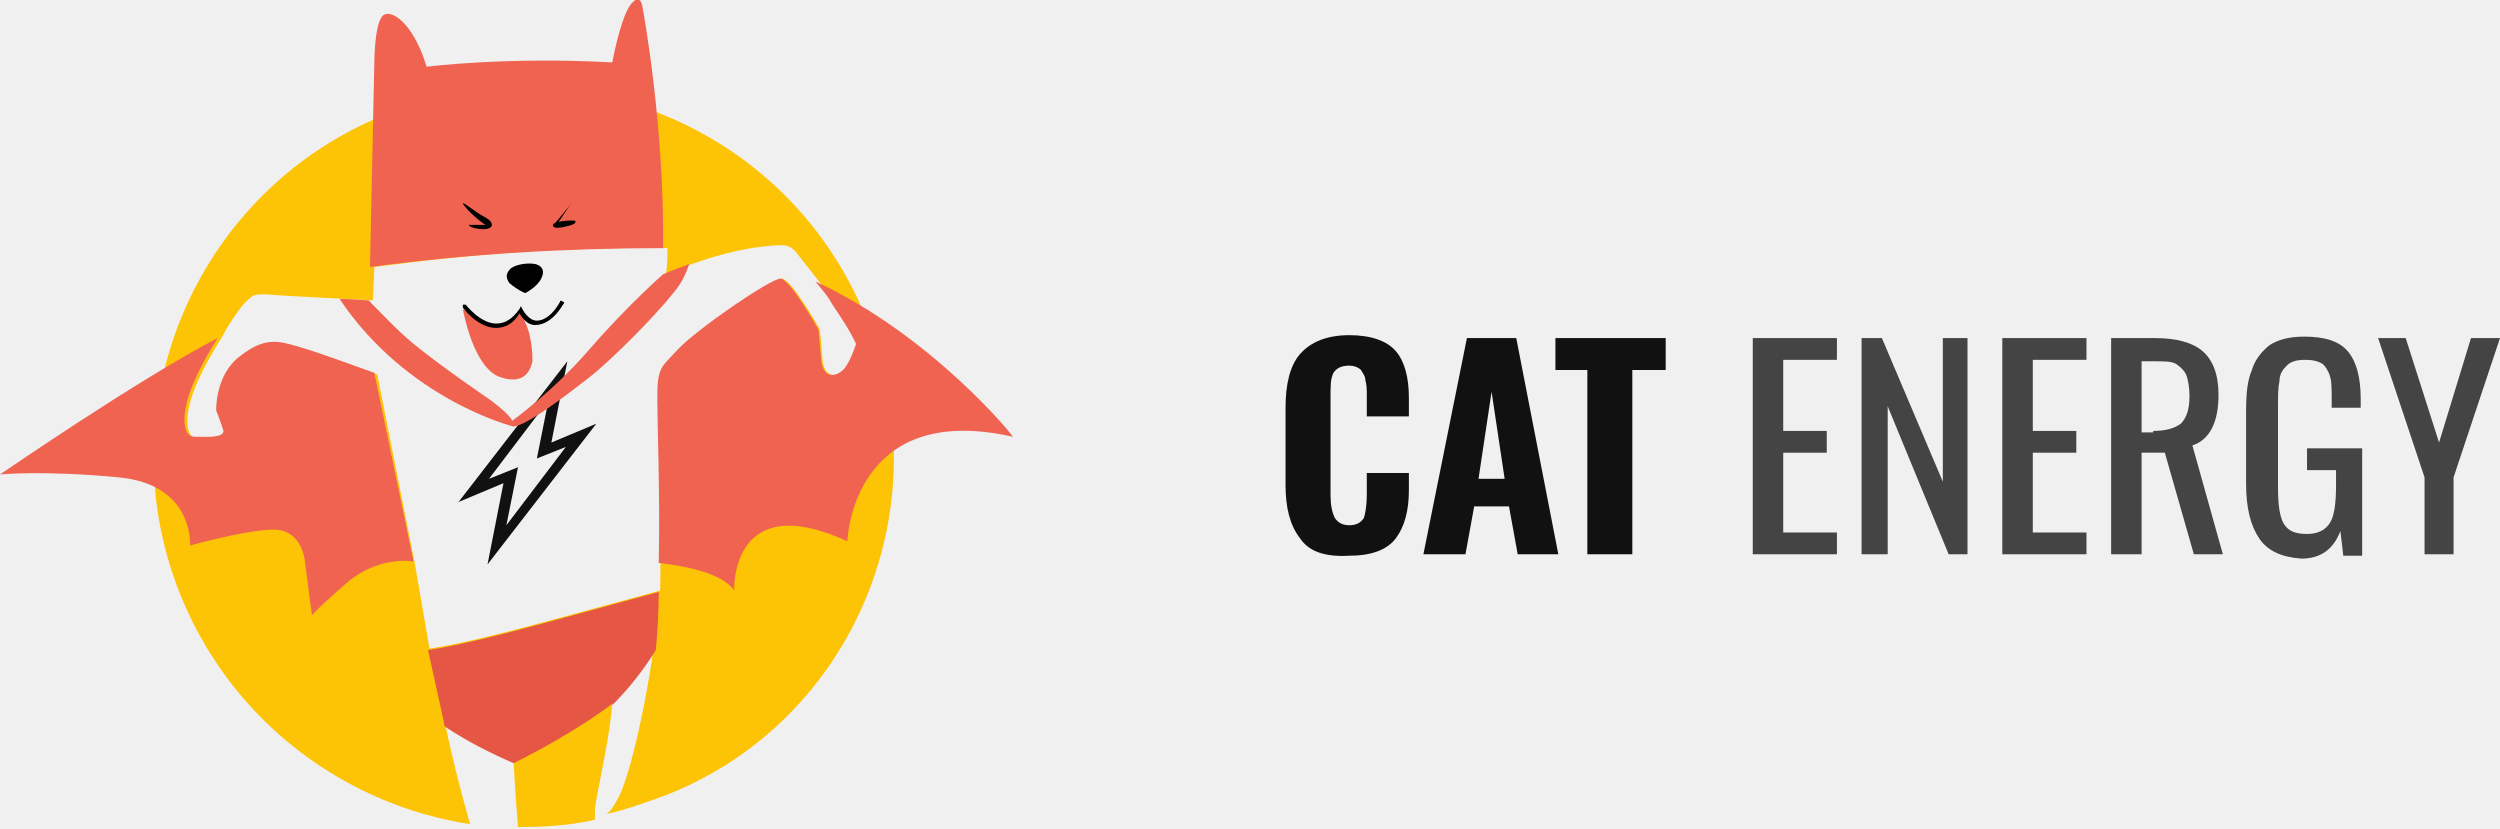
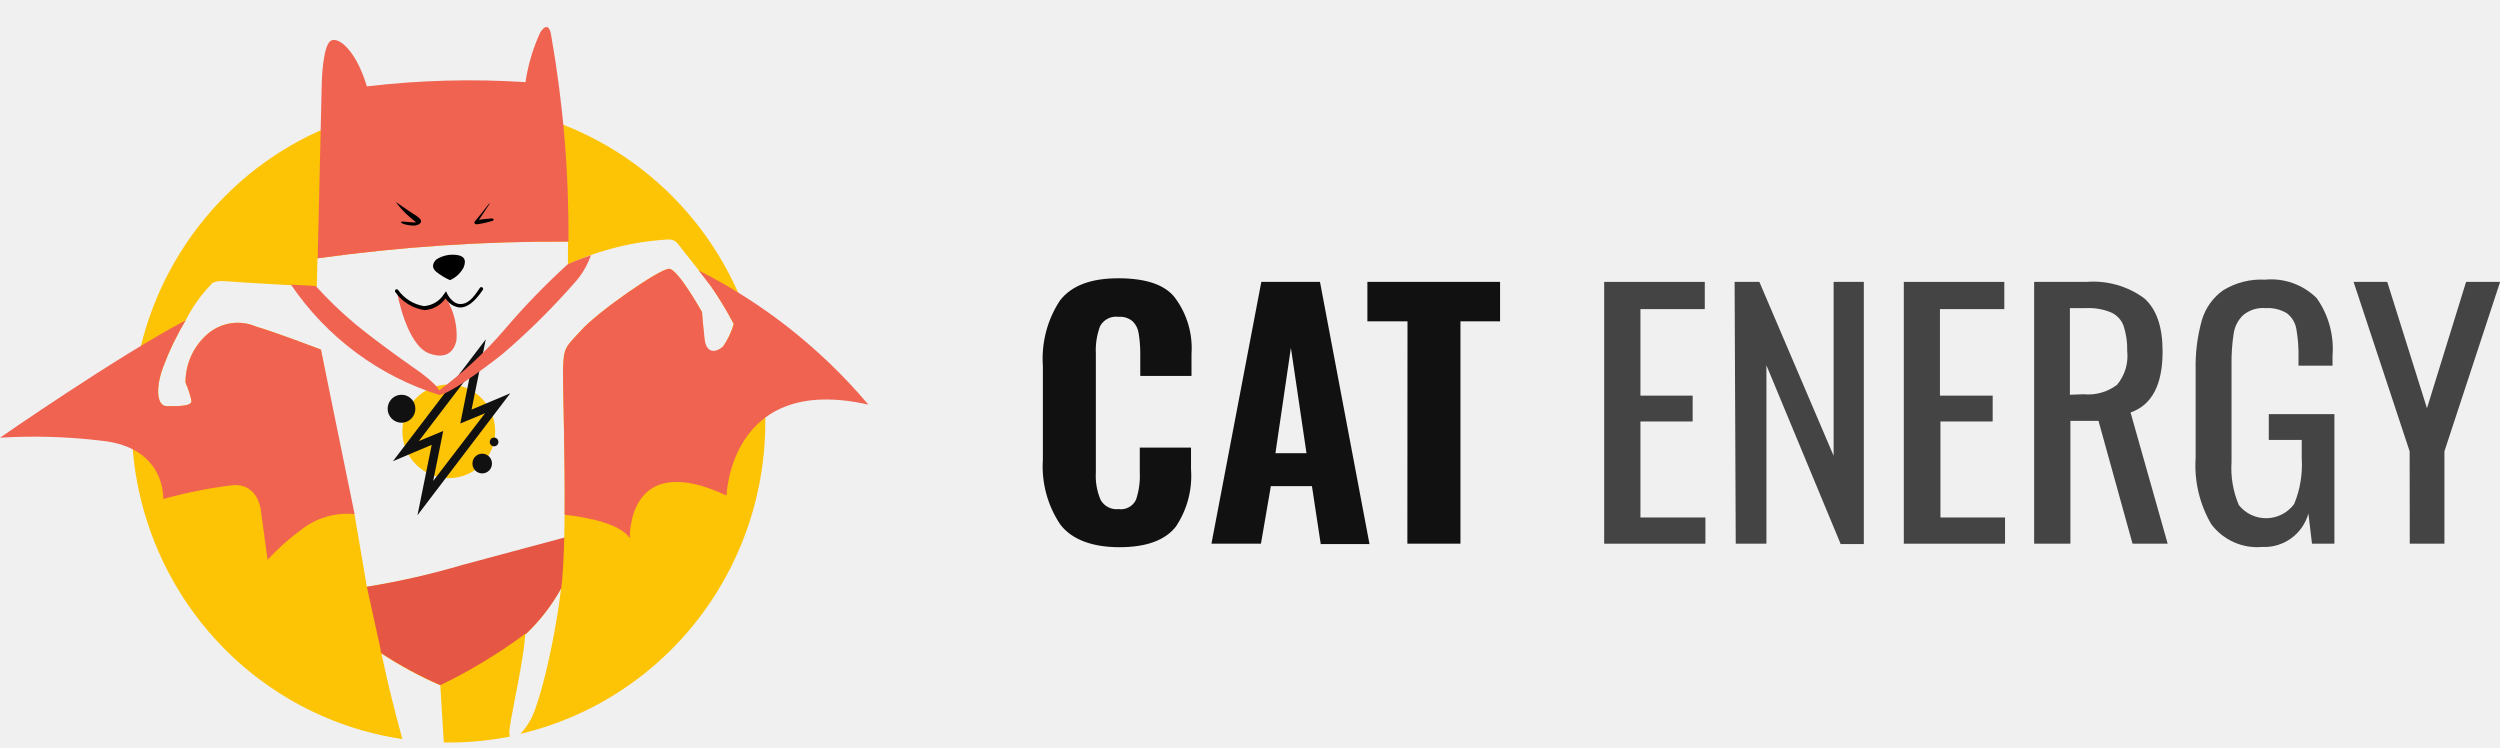
- <svg xmlns="http://www.w3.org/2000/svg" version="1.1" id="Layer_2" x="0px" y="0px" viewBox="0 0 172.3 57.1" style="enable-background:new 0 0 172.3 57.1;" xml:space="preserve">
-   <style type="text/css">
-     .st0 {
-       fill: #FDC305;
-     }
-     .st1 {
-       fill: #F06351;
-     }
-     .st2 {
-       fill: #E55645;
-     }
-     .st3 {
-       fill: #111111;
-     }
-     .st4 {
-       fill: #444444;
-     }
-   </style>
-   <path class="st0" d="M59.6,21.7C54.2,8.7,39.3,2.6,26.3,8S7.1,28.4,12.6,41.4c3.6,8.5,11.3,14.1,19.8,15.4c-0.6-2.1-1.2-4.4-1.7-6.8   c1.5,1,3.1,1.8,4.7,2.5c0,0,0,0,0,0c0,0,0.1,2.1,0.3,4.5c1.8,0,3.5-0.1,5.3-0.5c0-0.2,0-0.4,0-0.8c0.3-1.9,1.1-5.2,1.2-7.4   c1.1-1.1,2.1-2.3,2.9-3.7c0,0,0,0,0,0c0,0.1,0,0.3-0.1,0.4c-0.6,4.2-1.7,8.8-2.4,10c-0.2,0.4-0.5,0.9-0.8,1.1   c1.4-0.3,2.7-0.8,4.1-1.3C58.9,49.7,65.1,34.7,59.6,21.7z M58.2,25.5c-0.4,0.4-1.3,0.7-1.5-0.6c-0.1-1.3-0.2-2.2-0.2-2.2   s-1.9-3.4-2.6-3.5c-0.7,0-5.8,3.5-7.1,4.9c-1.2,1.3-1.4,1.2-1.4,3.5c0,1.7,0.2,8.1,0.1,13.1v0v0c0,0-2.2,0.6-8.1,2.2   c-5.9,1.6-7.8,1.8-7.8,1.8l-1-5.8c0,0,0,0,0,0c0,0,0,0,0,0c0,0,0,0,0,0c0,0,0,0,0,0c0,0,0,0,0,0c0,0,0,0,0,0l-2.6-13.1   c0,0-3.8-1.4-5.2-1.8c-1.4-0.4-2.3-0.7-4,0.6c-1.8,1.3-1.7,3.8-1.7,3.8s0.4,1,0.5,1.4c0,0.5-1.2,0.4-2,0.4s-0.9-1.4-0.3-3.1   c0.6-1.7,1.9-3.7,1.9-3.7s1.2-2.3,2.1-2.9c0,0,0.1-0.3,1.2-0.2c1.1,0.1,7.2,0.4,7.2,0.4l0.1-2.3c6.7-0.9,13.4-1.4,20.2-1.3   c0,0.6,0,1.2-0.1,1.8c0,0,4.4-2,8.1-2c0,0,0.4,0,0.8,0.4c0.3,0.4,2.4,3,2.6,3.4c0.2,0.4,1.2,1.7,1.8,3C59,23.7,58.6,25.1,58.2,25.5z   " />
-   <path class="st1" d="M56.2,19.4c0.5,0.6,0.9,1.1,1,1.3c0.2,0.4,1.2,1.7,1.8,3c0,0-0.4,1.3-0.9,1.8c-0.4,0.4-1.3,0.7-1.5-0.6   c-0.1-1.3-0.2-2.2-0.2-2.2s-1.9-3.4-2.6-3.5c-0.7,0-5.8,3.5-7.1,4.9c-1.2,1.3-1.4,1.2-1.4,3.5c0,1.5,0.2,6.6,0.1,11.2   c1.8,0.2,4.4,0.7,5.2,1.9c0,0-0.3-7.1,7.8-3.4c0,0,0.3-9.7,11.4-7.2C69.9,30.1,64.2,23.1,56.2,19.4z" />
-   <path class="st1" d="M45.7,17.1c0.1-8.5-1.4-16.5-1.4-16.5s-0.1-1.3-0.9-0.2c-0.7,1.1-1.2,3.9-1.2,3.9c-7.4-0.4-12.8,0.3-12.8,0.3   c-0.8-2.7-2.2-3.9-2.9-3.6c-0.7,0.3-0.7,3.3-0.7,3.3l-0.3,14.1C32.2,17.5,39,17.1,45.7,17.1z" />
-   <path class="st2" d="M45.2,44.8c0.1-1.1,0.2-2.5,0.2-4c0,0-2.2,0.6-8.1,2.2c-5.9,1.6-7.8,1.8-7.8,1.8l1.1,5c0,0.1,0,0.2,0.1,0.3   c1.5,1,3.1,1.8,4.7,2.5c4.4-2.2,6.8-4.1,6.8-4.1c0,0,0,0,0,0.1C43.4,47.4,44.4,46.1,45.2,44.8z" />
-   <path d="M31.9,14c0-0.1,1,0.7,1.4,0.9s0.6,0.4,0.6,0.6s-0.3,0.3-0.6,0.3s-0.9-0.1-1-0.3c0,0,0.6,0,0.9,0h0.3   C33.5,15.6,32.1,14.5,31.9,14z" />
-   <path d="M39.3,14.1c0,0-1,1.3-1.1,1.3s-0.2,0.3,0.2,0.3s1.1-0.2,1.2-0.3s0.1-0.2-0.1-0.2c-0.2,0-0.7,0-1,0.1L39.3,14.1   C39.4,14.1,39.4,14,39.3,14.1z" />
-   <path d="M36.2,20.2c0,0,0.8-0.4,1.1-1s0-0.9-0.4-1c-0.5-0.1-1.3,0-1.7,0.3c-0.4,0.4-0.3,0.7-0.1,1C35.3,19.7,35.9,20.1,36.2,20.2z" />
-   <path class="st1" d="M35.8,21.4c0,0-0.2,0.4-0.5,0.6c-0.2,0.2-0.6,0.4-1,0.4c-0.6,0-1.1-0.2-1.5-0.4c-0.2-0.1-0.4-0.3-0.5-0.4   c-0.2-0.2-0.4-0.3-0.4-0.3s0.7,4.1,2.6,4.7c1.8,0.6,2.1-0.7,2.2-1.1c0-0.3,0-2.1-0.8-3.2C35.9,21.4,35.9,21.6,35.8,21.4z" />
-   <g>
-     <path d="M34.2,22.6C34.1,22.6,34.1,22.6,34.2,22.6c-1.3,0-2.3-1.4-2.3-1.4c0-0.1,0-0.2,0-0.2c0.1,0,0.2,0,0.2,0c0,0,1,1.3,2.1,1.3     c0,0,0,0,0,0c0.6,0,1.1-0.3,1.6-1l0.1-0.2l0.1,0.2c0,0,0.4,0.8,1,0.8c0.5,0,1.1-0.4,1.6-1.3c0-0.1,0.1-0.1,0.2,0     c0.1,0,0.1,0.1,0,0.2c-0.6,1-1.3,1.4-1.9,1.4c-0.6,0-0.9-0.5-1.1-0.8C35.4,22.3,34.8,22.6,34.2,22.6z" />
+ <svg xmlns="http://www.w3.org/2000/svg" width="174" height="52" viewBox="0 0 174 52" fill="none">
+   <g clip-path="url(#clip0)">
+     <path d="M51.582 20.854C50.097 17.265 47.705 14.131 44.646 11.765C41.586 9.399 37.965 7.883 34.143 7.368C30.321 6.853 26.433 7.357 22.865 8.831C19.297 10.304 16.174 12.695 13.807 15.765C11.44 18.835 9.912 22.478 9.376 26.329C8.84 30.18 9.313 34.106 10.75 37.715C12.186 41.324 14.535 44.491 17.562 46.899C20.59 49.307 24.19 50.873 28.005 51.44C27.505 49.624 26.997 47.617 26.549 45.488C27.852 46.34 29.224 47.082 30.649 47.703C30.649 47.703 30.753 49.58 30.89 51.675C32.431 51.701 33.97 51.564 35.482 51.266C35.443 51.048 35.443 50.824 35.482 50.606C35.732 48.981 36.421 46.053 36.559 44.167C37.552 43.23 38.395 42.142 39.057 40.943L39.005 41.326C38.531 45.027 37.541 48.981 36.938 50.076C36.742 50.438 36.502 50.774 36.223 51.075C39.341 50.337 42.263 48.924 44.785 46.934C47.308 44.943 49.372 42.423 50.833 39.548C52.294 36.673 53.118 33.512 53.247 30.284C53.377 27.056 52.808 23.838 51.582 20.854ZM50.316 24.147C49.937 24.521 49.153 24.773 49.023 23.643C48.894 22.514 48.86 21.723 48.86 21.723C48.86 21.723 47.197 18.742 46.577 18.708C45.957 18.673 41.555 21.723 40.392 23.052C39.384 24.173 39.186 24.095 39.186 26.067C39.186 27.553 39.376 33.167 39.272 37.459L32.251 39.345C30.045 39.983 27.801 40.483 25.532 40.839L24.671 35.773H24.55L22.336 24.33C22.336 24.33 19.054 23.078 17.848 22.74C17.282 22.49 16.657 22.408 16.046 22.505C15.436 22.602 14.865 22.874 14.403 23.287C13.931 23.704 13.553 24.218 13.296 24.796C13.039 25.373 12.908 25.999 12.912 26.632C13.095 27.036 13.233 27.459 13.326 27.892C13.369 28.309 12.292 28.266 11.603 28.266C10.914 28.266 10.81 27.015 11.353 25.546C11.777 24.417 12.301 23.329 12.921 22.296C13.387 21.374 13.988 20.527 14.704 19.785C14.704 19.785 14.825 19.49 15.781 19.577C16.737 19.664 22.052 19.95 22.052 19.95L22.095 17.978C27.872 17.173 33.699 16.784 39.531 16.814C39.531 17.344 39.531 17.874 39.531 18.404C41.739 17.387 44.118 16.797 46.542 16.666C46.672 16.663 46.801 16.692 46.917 16.751C47.032 16.81 47.132 16.897 47.206 17.005C47.499 17.378 49.282 19.611 49.489 19.933C50.068 20.768 50.594 21.638 51.065 22.54C50.904 23.11 50.651 23.651 50.316 24.139V24.147Z" fill="#FDC305" />
+     <path d="M48.636 18.829C49.041 19.351 49.394 19.811 49.498 19.95C50.077 20.785 50.603 21.656 51.074 22.557C50.91 23.109 50.66 23.631 50.333 24.104C49.954 24.477 49.17 24.729 49.041 23.6C48.912 22.47 48.86 21.723 48.86 21.723C48.86 21.723 47.198 18.742 46.578 18.708C45.957 18.673 41.555 21.723 40.392 23.052C39.385 24.173 39.186 24.095 39.186 26.067C39.186 27.371 39.333 31.846 39.298 35.825C40.858 35.999 43.149 36.434 43.838 37.459C43.838 37.459 43.588 31.22 50.566 34.487C50.566 34.487 50.807 25.981 60.438 28.162C57.164 24.284 53.151 21.111 48.636 18.829Z" fill="#F06351" />
+     <path d="M39.565 16.814C39.6 11.999 39.197 7.191 38.359 2.45C38.359 2.45 38.23 1.321 37.61 2.242C37.098 3.343 36.75 4.514 36.576 5.717C32.894 5.479 29.198 5.578 25.533 6.013C24.826 3.623 23.62 2.537 23.043 2.824C22.466 3.111 22.397 5.674 22.397 5.674L22.113 17.978C27.896 17.172 33.728 16.783 39.565 16.814Z" fill="#F06351" />
+     <path d="M39.065 40.943C39.177 40.014 39.237 38.78 39.272 37.416L32.252 39.301C30.046 39.955 27.802 40.468 25.533 40.839L26.489 45.184C26.489 45.279 26.489 45.375 26.549 45.47C27.852 46.323 29.224 47.064 30.649 47.686C32.733 46.681 34.717 45.48 36.576 44.097V44.15C37.565 43.217 38.404 42.135 39.065 40.943Z" fill="#E55645" />
+     <path d="M27.566 14.094C27.523 14.007 28.427 14.685 28.78 14.893C29.133 15.102 29.306 15.258 29.306 15.406C29.306 15.554 29.082 15.701 28.772 15.701C28.462 15.701 27.979 15.597 27.91 15.475C27.841 15.354 28.427 15.475 28.72 15.475H28.97C28.439 15.084 27.967 14.619 27.566 14.094Z" fill="black" />
+     <path d="M34.026 14.189C34.026 14.189 33.165 15.302 33.087 15.354C33.01 15.406 32.941 15.649 33.251 15.606C33.607 15.552 33.959 15.471 34.302 15.362C34.397 15.31 34.362 15.189 34.199 15.206C34.035 15.223 33.613 15.249 33.337 15.302L34.069 14.198C34.069 14.198 34.095 14.094 34.026 14.189Z" fill="black" />
+     <path d="M31.322 19.498C31.721 19.321 32.051 19.016 32.26 18.63C32.502 18.056 32.26 17.839 31.881 17.761C31.36 17.665 30.822 17.77 30.374 18.056C30.038 18.378 30.081 18.69 30.374 18.925C30.665 19.155 30.983 19.348 31.322 19.498Z" fill="black" />
+     <path d="M31.011 20.593C30.912 20.79 30.778 20.967 30.615 21.115C30.37 21.314 30.068 21.429 29.754 21.445C29.279 21.492 28.805 21.355 28.427 21.062C28.253 20.96 28.099 20.828 27.971 20.672C27.884 20.577 27.779 20.503 27.66 20.454C27.66 20.454 28.306 24.026 29.874 24.599C31.442 25.172 31.735 23.939 31.778 23.608C31.83 22.62 31.584 21.638 31.072 20.793C31.072 20.532 31.054 20.706 31.011 20.593Z" fill="#F06351" />
+     <path d="M29.547 21.584C29.144 21.525 28.757 21.385 28.409 21.172C28.061 20.958 27.759 20.676 27.523 20.341C27.502 20.317 27.49 20.287 27.49 20.254C27.49 20.222 27.502 20.192 27.523 20.168C27.534 20.156 27.547 20.147 27.562 20.14C27.577 20.134 27.593 20.131 27.609 20.131C27.625 20.131 27.641 20.134 27.655 20.14C27.67 20.147 27.684 20.156 27.695 20.168C27.908 20.469 28.178 20.725 28.491 20.921C28.802 21.116 29.15 21.247 29.512 21.306C29.799 21.284 30.077 21.194 30.323 21.043C30.568 20.892 30.775 20.684 30.925 20.437L31.046 20.272L31.132 20.463C31.132 20.463 31.459 21.123 31.993 21.158C32.527 21.193 32.906 20.793 33.397 20.037C33.416 20.01 33.444 19.99 33.476 19.984C33.509 19.977 33.542 19.984 33.57 20.003C33.597 20.021 33.616 20.05 33.623 20.082C33.629 20.115 33.622 20.149 33.604 20.176C33.03 21.028 32.487 21.436 31.976 21.401C31.779 21.375 31.589 21.304 31.422 21.195C31.255 21.085 31.115 20.939 31.011 20.767C30.843 21.005 30.624 21.201 30.37 21.342C30.117 21.484 29.836 21.566 29.547 21.584Z" fill="black" />
+     <path d="M31.235 33.279C33.019 33.279 34.465 31.821 34.465 30.021C34.465 28.221 33.019 26.763 31.235 26.763C29.451 26.763 28.005 28.221 28.005 30.021C28.005 31.821 29.451 33.279 31.235 33.279Z" fill="#FDC305" />
+     <path d="M35.516 27.371L32.82 28.509L33.811 23.617L27.35 32.098L30.047 30.959L29.056 35.86L35.516 27.371ZM29.151 30.699L32.734 25.998L32.036 29.474L33.759 28.761L30.15 33.471L30.848 29.995L29.151 30.699Z" fill="#111111" />
+     <path d="M27.945 29.422C28.477 29.422 28.91 28.986 28.91 28.448C28.91 27.911 28.477 27.475 27.945 27.475C27.412 27.475 26.98 27.911 26.98 28.448C26.98 28.986 27.412 29.422 27.945 29.422Z" fill="#111111" />
+     <path d="M33.561 32.949C33.937 32.949 34.242 32.642 34.242 32.263C34.242 31.884 33.937 31.576 33.561 31.576C33.185 31.576 32.881 31.884 32.881 32.263C32.881 32.642 33.185 32.949 33.561 32.949Z" fill="#111111" />
+     <path d="M34.388 31.064C34.555 31.064 34.69 30.928 34.69 30.76C34.69 30.592 34.555 30.456 34.388 30.456C34.222 30.456 34.087 30.592 34.087 30.76C34.087 30.928 34.222 31.064 34.388 31.064Z" fill="#111111" />
+     <path d="M39.522 18.386C37.967 19.8 36.503 21.312 35.138 22.913C33.778 24.503 32.243 25.931 30.564 27.171C30.374 26.71 29.159 25.85 29.159 25.85C29.159 25.85 26.454 23.982 24.68 22.514C23.721 21.708 22.817 20.837 21.975 19.907L20.252 19.811C22.739 23.476 26.383 26.183 30.589 27.492C31.33 27.371 33.415 25.868 34.974 24.642C36.819 23.06 38.546 21.344 40.143 19.507C40.572 18.993 40.904 18.404 41.125 17.769C40.143 18.099 39.522 18.386 39.522 18.386Z" fill="#F06351" />
+     <path d="M22.337 24.33C22.337 24.33 19.055 23.078 17.849 22.74C17.282 22.49 16.657 22.408 16.047 22.505C15.436 22.602 14.866 22.874 14.403 23.287C13.931 23.704 13.554 24.218 13.296 24.796C13.039 25.373 12.908 25.999 12.913 26.632C13.095 27.036 13.233 27.459 13.326 27.892C13.369 28.309 12.293 28.266 11.603 28.266C10.914 28.266 10.811 27.015 11.354 25.546C11.777 24.417 12.302 23.329 12.921 22.296C8.227 24.764 0 30.464 0 30.464C2.353 30.321 4.714 30.391 7.055 30.673C11.578 31.133 11.362 34.731 11.362 34.731C12.953 34.288 14.574 33.966 16.212 33.766C18.038 33.645 18.168 35.608 18.168 35.608L18.624 38.962C19.317 38.206 20.082 37.519 20.907 36.912C21.97 36.053 23.324 35.648 24.68 35.782L22.337 24.33Z" fill="#F06351" />
+     <path d="M73.79 36.495C72.903 35.168 72.478 33.581 72.584 31.985V25.468C72.472 23.86 72.89 22.259 73.773 20.915C74.571 19.878 75.935 19.362 77.864 19.368C79.794 19.374 81.1 19.829 81.784 20.732C82.617 21.852 83.023 23.237 82.929 24.634V26.163H79.363V24.503C79.358 24.067 79.321 23.631 79.251 23.2C79.208 22.888 79.066 22.599 78.846 22.375C78.711 22.257 78.553 22.168 78.383 22.113C78.213 22.058 78.034 22.038 77.856 22.053C77.6 22.015 77.339 22.056 77.108 22.173C76.876 22.29 76.686 22.475 76.564 22.705C76.337 23.315 76.237 23.966 76.271 24.616V32.889C76.231 33.544 76.347 34.199 76.607 34.8C76.731 35.017 76.915 35.193 77.137 35.305C77.359 35.418 77.609 35.463 77.856 35.434C78.098 35.469 78.345 35.425 78.562 35.31C78.778 35.195 78.953 35.013 79.062 34.791C79.27 34.18 79.361 33.534 79.329 32.889V31.151H82.895V32.654C83 34.072 82.626 35.483 81.835 36.66C81.077 37.615 79.768 38.085 77.907 38.085C76.047 38.085 74.591 37.563 73.79 36.495Z" fill="#111111" />
+     <path d="M87.788 19.62H91.871L95.317 37.867H91.923L91.311 33.836H88.451L87.762 37.841H84.317L87.788 19.62ZM90.932 31.542L89.847 24.208L88.77 31.542H90.932Z" fill="#111111" />
+     <path d="M97.962 22.366H95.171V19.62H104.405V22.366H101.648V37.841H97.953L97.962 22.366Z" fill="#111111" />
+     <path d="M111.65 19.62H118.653V21.514H114.174V27.536H117.809V29.335H114.174V36.017H118.696V37.841H111.65V19.62Z" fill="#444444" />
+     <path d="M120.729 19.62H122.452L127.62 31.724V19.62H129.722V37.867H128.111L122.943 25.424V37.841H120.807L120.729 19.62Z" fill="#444444" />
+     <path d="M132.505 19.62H139.499V21.514H135.02V27.536H138.69V29.335H135.055V36.017H139.551V37.841H132.505V19.62Z" fill="#444444" />
+     <path d="M141.576 19.62H145.211C146.643 19.504 148.07 19.907 149.234 20.758C150.095 21.514 150.517 22.748 150.517 24.46C150.517 26.777 149.773 28.194 148.286 28.709L150.87 37.841H148.424L146.055 29.291H144.1V37.841H141.576V19.62ZM145.021 27.44C145.851 27.521 146.681 27.286 147.347 26.78C147.618 26.457 147.82 26.081 147.942 25.676C148.063 25.271 148.101 24.846 148.053 24.425C148.071 23.836 147.986 23.248 147.804 22.687C147.73 22.481 147.615 22.291 147.467 22.13C147.319 21.969 147.141 21.839 146.942 21.749C146.383 21.518 145.78 21.414 145.176 21.445H144.065V27.475L145.021 27.44Z" fill="#444444" />
+     <path d="M153.911 36.495C153.088 35.093 152.707 33.471 152.817 31.846V25.763C152.788 24.59 152.933 23.418 153.248 22.288C153.497 21.438 154.026 20.699 154.747 20.194C155.618 19.664 156.626 19.41 157.641 19.464C158.298 19.401 158.961 19.483 159.582 19.705C160.204 19.927 160.771 20.284 161.242 20.75C162.068 21.918 162.459 23.343 162.344 24.773V25.451H159.976V24.886C159.992 24.21 159.94 23.535 159.821 22.87C159.742 22.444 159.509 22.063 159.166 21.801C158.719 21.535 158.202 21.411 157.684 21.445C157.122 21.396 156.562 21.571 156.125 21.931C155.768 22.273 155.534 22.726 155.462 23.218C155.353 23.933 155.304 24.657 155.315 25.381V32.15C155.247 33.178 155.421 34.209 155.824 35.156C156.057 35.448 156.354 35.681 156.691 35.84C157.028 35.998 157.396 36.076 157.768 36.068C158.139 36.061 158.504 35.968 158.835 35.796C159.165 35.624 159.452 35.379 159.674 35.078C160.089 34.076 160.269 32.99 160.2 31.907V30.621H157.908V28.822H162.474V37.841H160.914L160.665 35.747C160.467 36.443 160.042 37.051 159.459 37.472C158.876 37.893 158.168 38.103 157.452 38.067C156.778 38.127 156.1 38.014 155.481 37.739C154.862 37.465 154.322 37.036 153.911 36.495Z" fill="#444444" />
+     <path d="M167.711 31.411L163.809 19.62H166.152L168.917 28.414L171.639 19.62H174.008L170.132 31.411V37.841H167.72L167.711 31.411Z" fill="#444444" />
  </g>
-   <path class="st3" d="M41.1,29.2l-3.1,1.3l1.1-5.6l-7.5,9.7l3.1-1.3l-1.1,5.6L41.1,29.2z M33.7,33l4.1-5.4l-0.8,4l2-0.8l-4.1,5.4   l0.8-4L33.7,33z" />
-   <path class="st1" d="M45.7,18.9c0,0-2.5,2.2-5.1,5.2c-2.5,2.9-5.3,4.9-5.3,4.9c-0.2-0.5-1.6-1.5-1.6-1.5s-3.1-2.1-5.2-3.8   c-1.2-1-2.3-2.2-3.1-3c-0.3,0-1.1-0.1-2-0.1c4.7,7,12,8.8,12,8.8c0.9-0.1,3.3-1.9,5.1-3.3s4.8-4.5,5.9-5.9c0.6-0.7,0.9-1.4,1.1-2   C46.4,18.6,45.7,18.9,45.7,18.9z" />
-   <path class="st1" d="M25.8,25.7c0,0-3.8-1.4-5.2-1.8c-1.4-0.4-2.3-0.7-4,0.6c-1.8,1.3-1.7,3.8-1.7,3.8s0.4,1,0.5,1.4   c0,0.5-1.2,0.4-2,0.4s-0.9-1.4-0.3-3.1c0.6-1.7,1.9-3.7,1.9-3.7c-5.4,2.8-15,9.4-15,9.4s2.9-0.3,8.2,0.2c5.2,0.5,4.9,4.7,4.9,4.7   s3.5-1,5.6-1.1c2.1-0.1,2.3,2.1,2.3,2.1l0.5,3.8c0,0,0.5-0.6,2.6-2.4c1.9-1.5,3.9-1.4,4.4-1.3c0,0,0,0,0,0L25.8,25.7z" />
-   <g>
-     <path class="st3" d="M89.6,37.1c-0.7-0.9-1-2.1-1-3.7v-5.3c0-1.6,0.3-2.9,1-3.7c0.7-0.8,1.8-1.3,3.4-1.3c1.5,0,2.6,0.4,3.2,1.1     c0.6,0.7,0.9,1.8,0.9,3.2v1.3h-2.9v-1.4c0-0.4,0-0.8-0.1-1.1c0-0.3-0.2-0.5-0.3-0.7c-0.2-0.2-0.5-0.3-0.8-0.3     c-0.6,0-0.9,0.2-1.1,0.5c-0.2,0.4-0.2,0.9-0.2,1.6v6.8c0,0.7,0.1,1.2,0.3,1.6c0.2,0.3,0.5,0.5,1,0.5c0.5,0,0.8-0.2,1-0.5     c0.1-0.3,0.2-0.9,0.2-1.6v-1.5h2.9v1.2c0,1.4-0.3,2.5-0.9,3.3c-0.6,0.8-1.7,1.2-3.2,1.2C91.3,38.4,90.2,38,89.6,37.1z" />
-     <path class="st3" d="M101.1,23.3h3.4l2.9,14.9h-2.8l-0.6-3.3h-2.4l-0.6,3.3h-2.9L101.1,23.3z M103.7,33l-0.9-6l-0.9,6H103.7z" />
-     <path class="st3" d="M109.5,25.5h-2.3v-2.2h7.6v2.2h-2.3v12.7h-3.1V25.5z" />
-     <path class="st4" d="M120.8,23.3h5.8v1.5h-3.7v4.9h3v1.5h-3v5.5h3.7v1.5h-5.8V23.3z" />
-     <path class="st4" d="M128.3,23.3h1.4l4.2,9.9v-9.9h1.7v14.9h-1.3L130.1,28v10.2h-1.8V23.3z" />
-     <path class="st4" d="M138,23.3h5.8v1.5h-3.7v4.9h3v1.5h-3v5.5h3.7v1.5H138V23.3z" />
-     <path class="st4" d="M145.5,23.3h3c1.5,0,2.6,0.3,3.3,0.9c0.7,0.6,1.1,1.6,1.1,3c0,1.9-0.6,3.1-1.8,3.5l2.1,7.5h-2l-2-7h-1.6v7     h-2.1V23.3z M148.4,29.7c0.9,0,1.5-0.2,1.9-0.5c0.4-0.4,0.6-1,0.6-1.9c0-0.6-0.1-1.1-0.2-1.4c-0.1-0.3-0.4-0.6-0.7-0.8     c-0.3-0.2-0.8-0.2-1.5-0.2h-0.9v4.9H148.4z" />
-     <path class="st4" d="M155.7,37.1c-0.6-0.9-0.9-2.1-0.9-3.8v-5c0-1.2,0.1-2.1,0.4-2.8c0.2-0.7,0.7-1.3,1.2-1.7     c0.6-0.4,1.4-0.6,2.4-0.6c1.4,0,2.4,0.3,3,1c0.6,0.7,0.9,1.8,0.9,3.3v0.6h-2v-0.5c0-0.7,0-1.3-0.1-1.6c-0.1-0.4-0.3-0.7-0.5-0.9     c-0.3-0.2-0.7-0.3-1.2-0.3c-0.6,0-1,0.1-1.3,0.4c-0.3,0.3-0.5,0.6-0.5,1.1c-0.1,0.4-0.1,1-0.1,1.8v5.5c0,1.1,0.1,2,0.4,2.5     c0.3,0.5,0.8,0.7,1.6,0.7c0.8,0,1.3-0.3,1.6-0.8c0.3-0.5,0.4-1.4,0.4-2.6v-1H159v-1.5h3.8v7.4h-1.3l-0.2-1.7     c-0.5,1.3-1.4,1.9-2.7,1.9C157.3,38.4,156.3,38,155.7,37.1z" />
-     <path class="st4" d="M167.1,32.9l-3.2-9.6h1.9l2.3,7.2l2.2-7.2h2l-3.2,9.6v5.3h-2V32.9z" />
-   </g>
+   <defs>
+     <clipPath id="clip0">
+       <rect width="174" height="51.683" fill="white" />
+     </clipPath>
+   </defs>
</svg>
